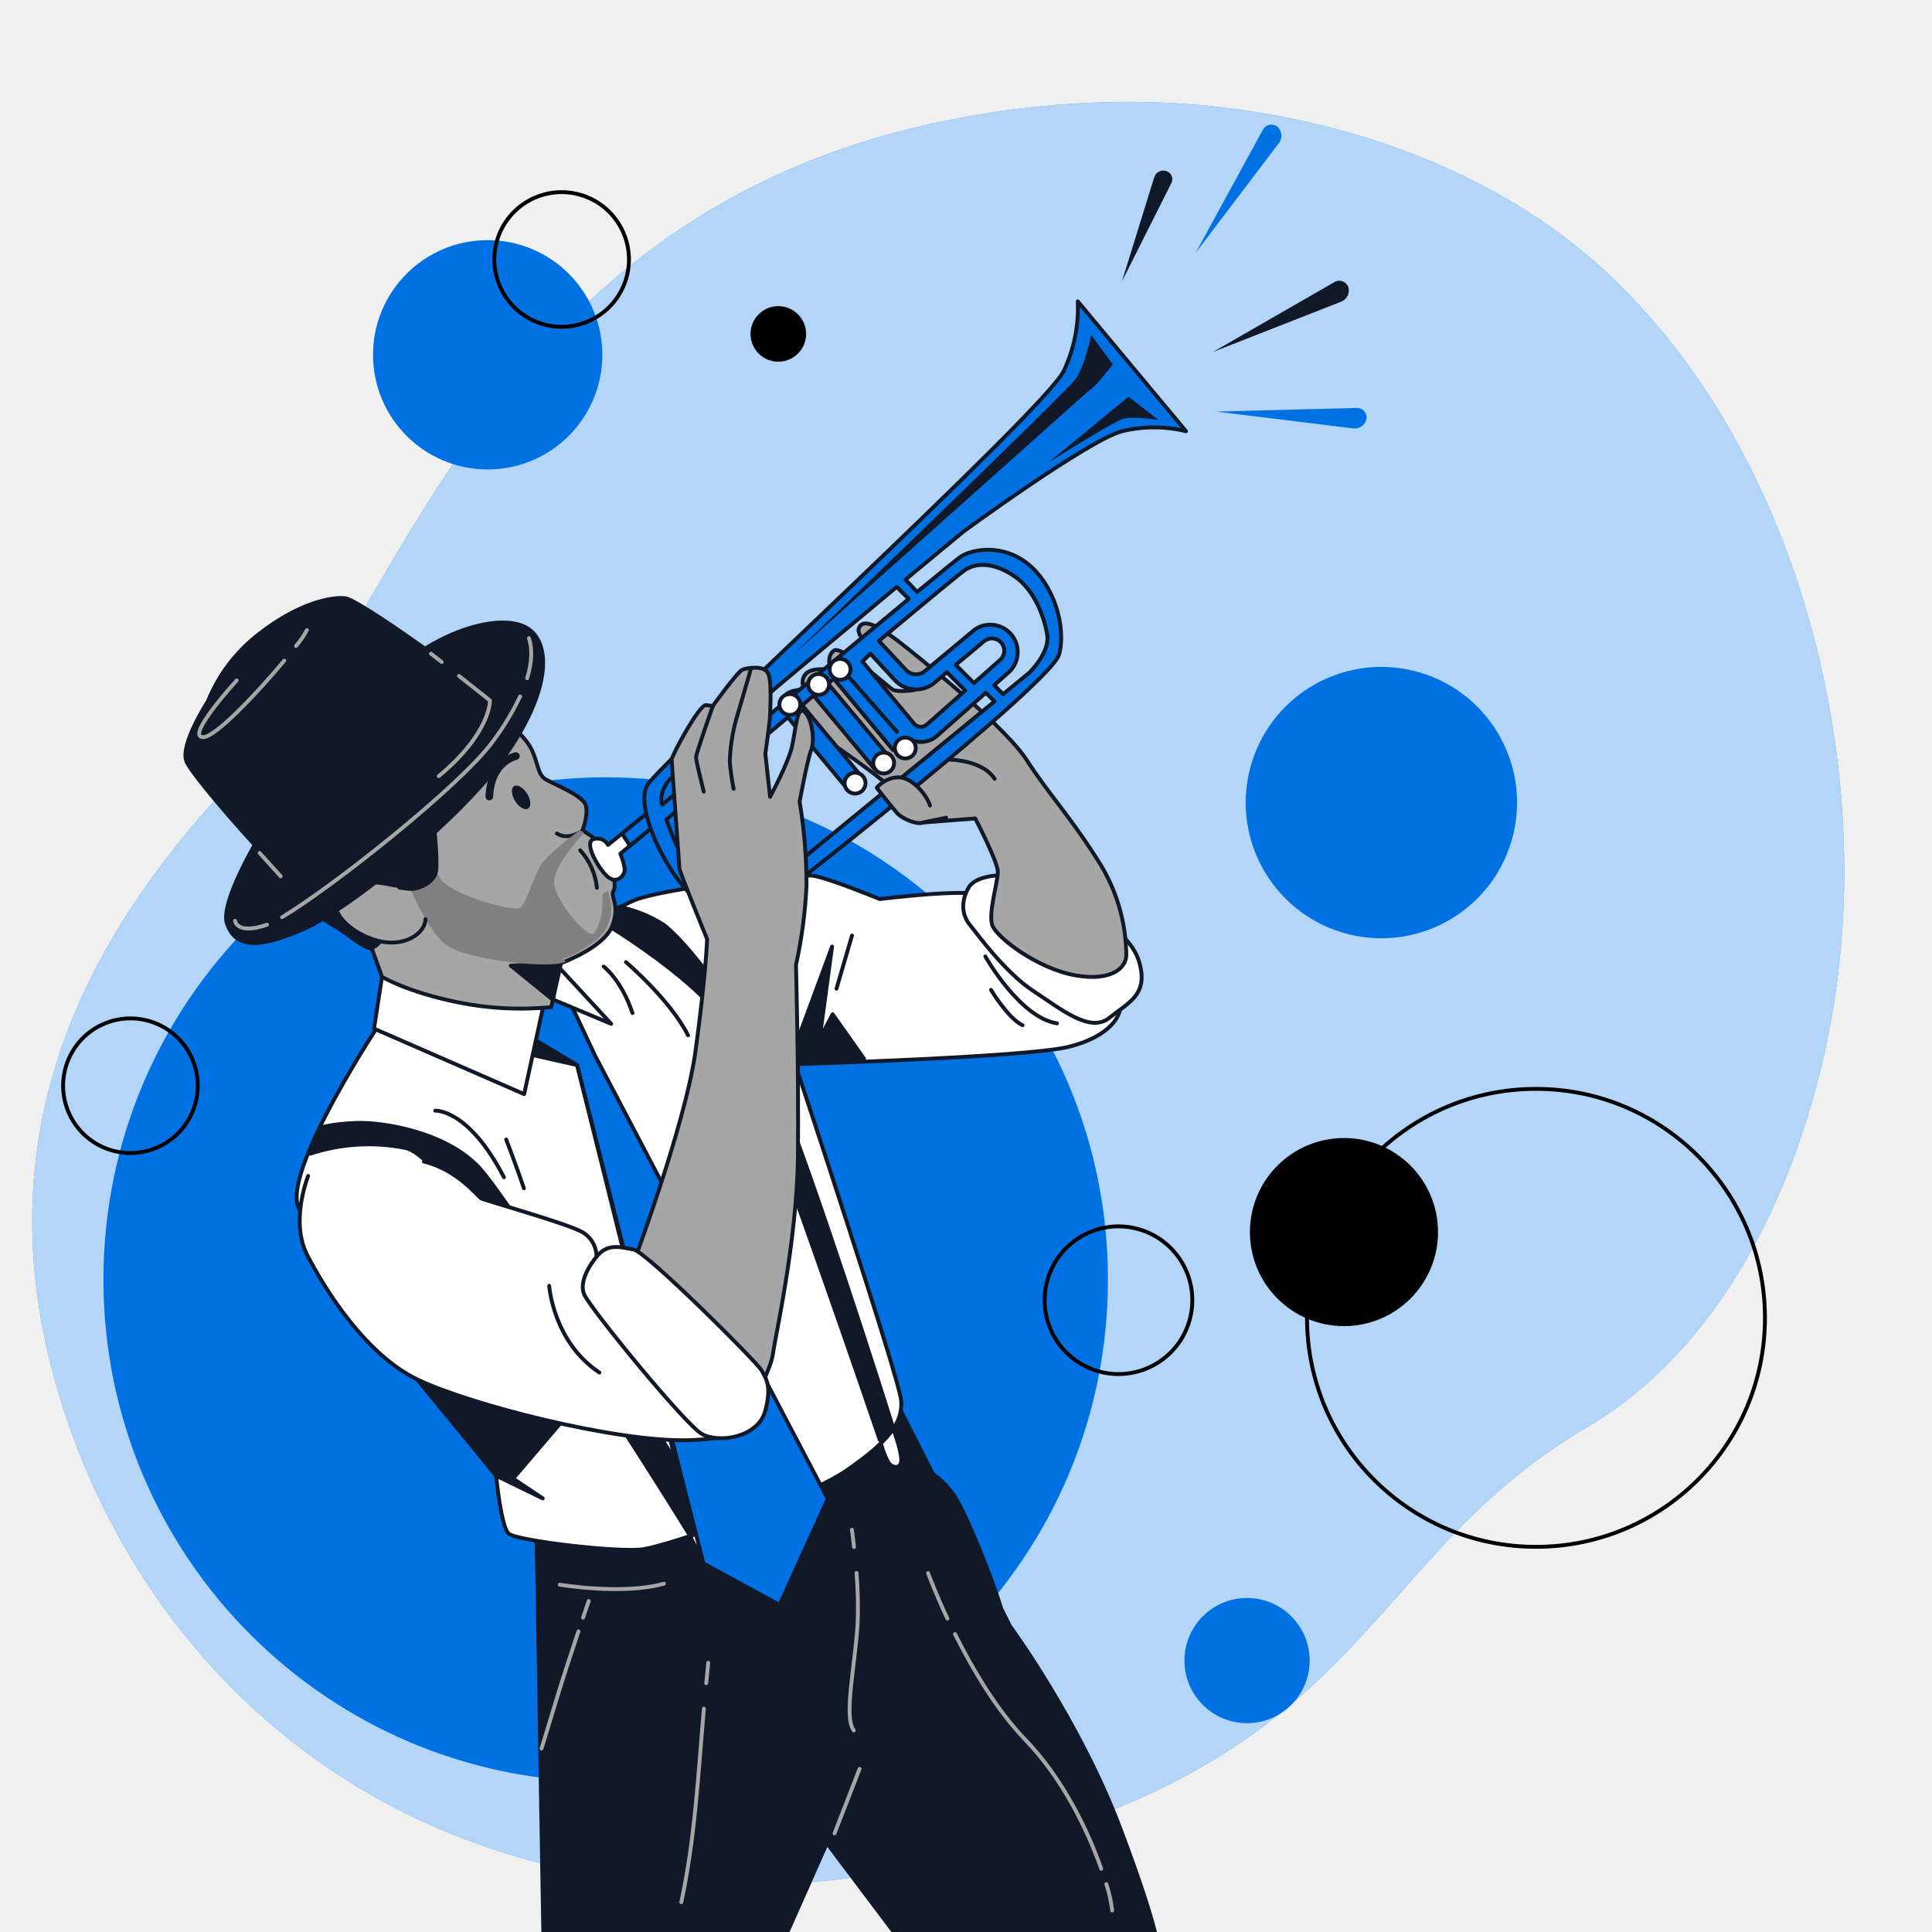
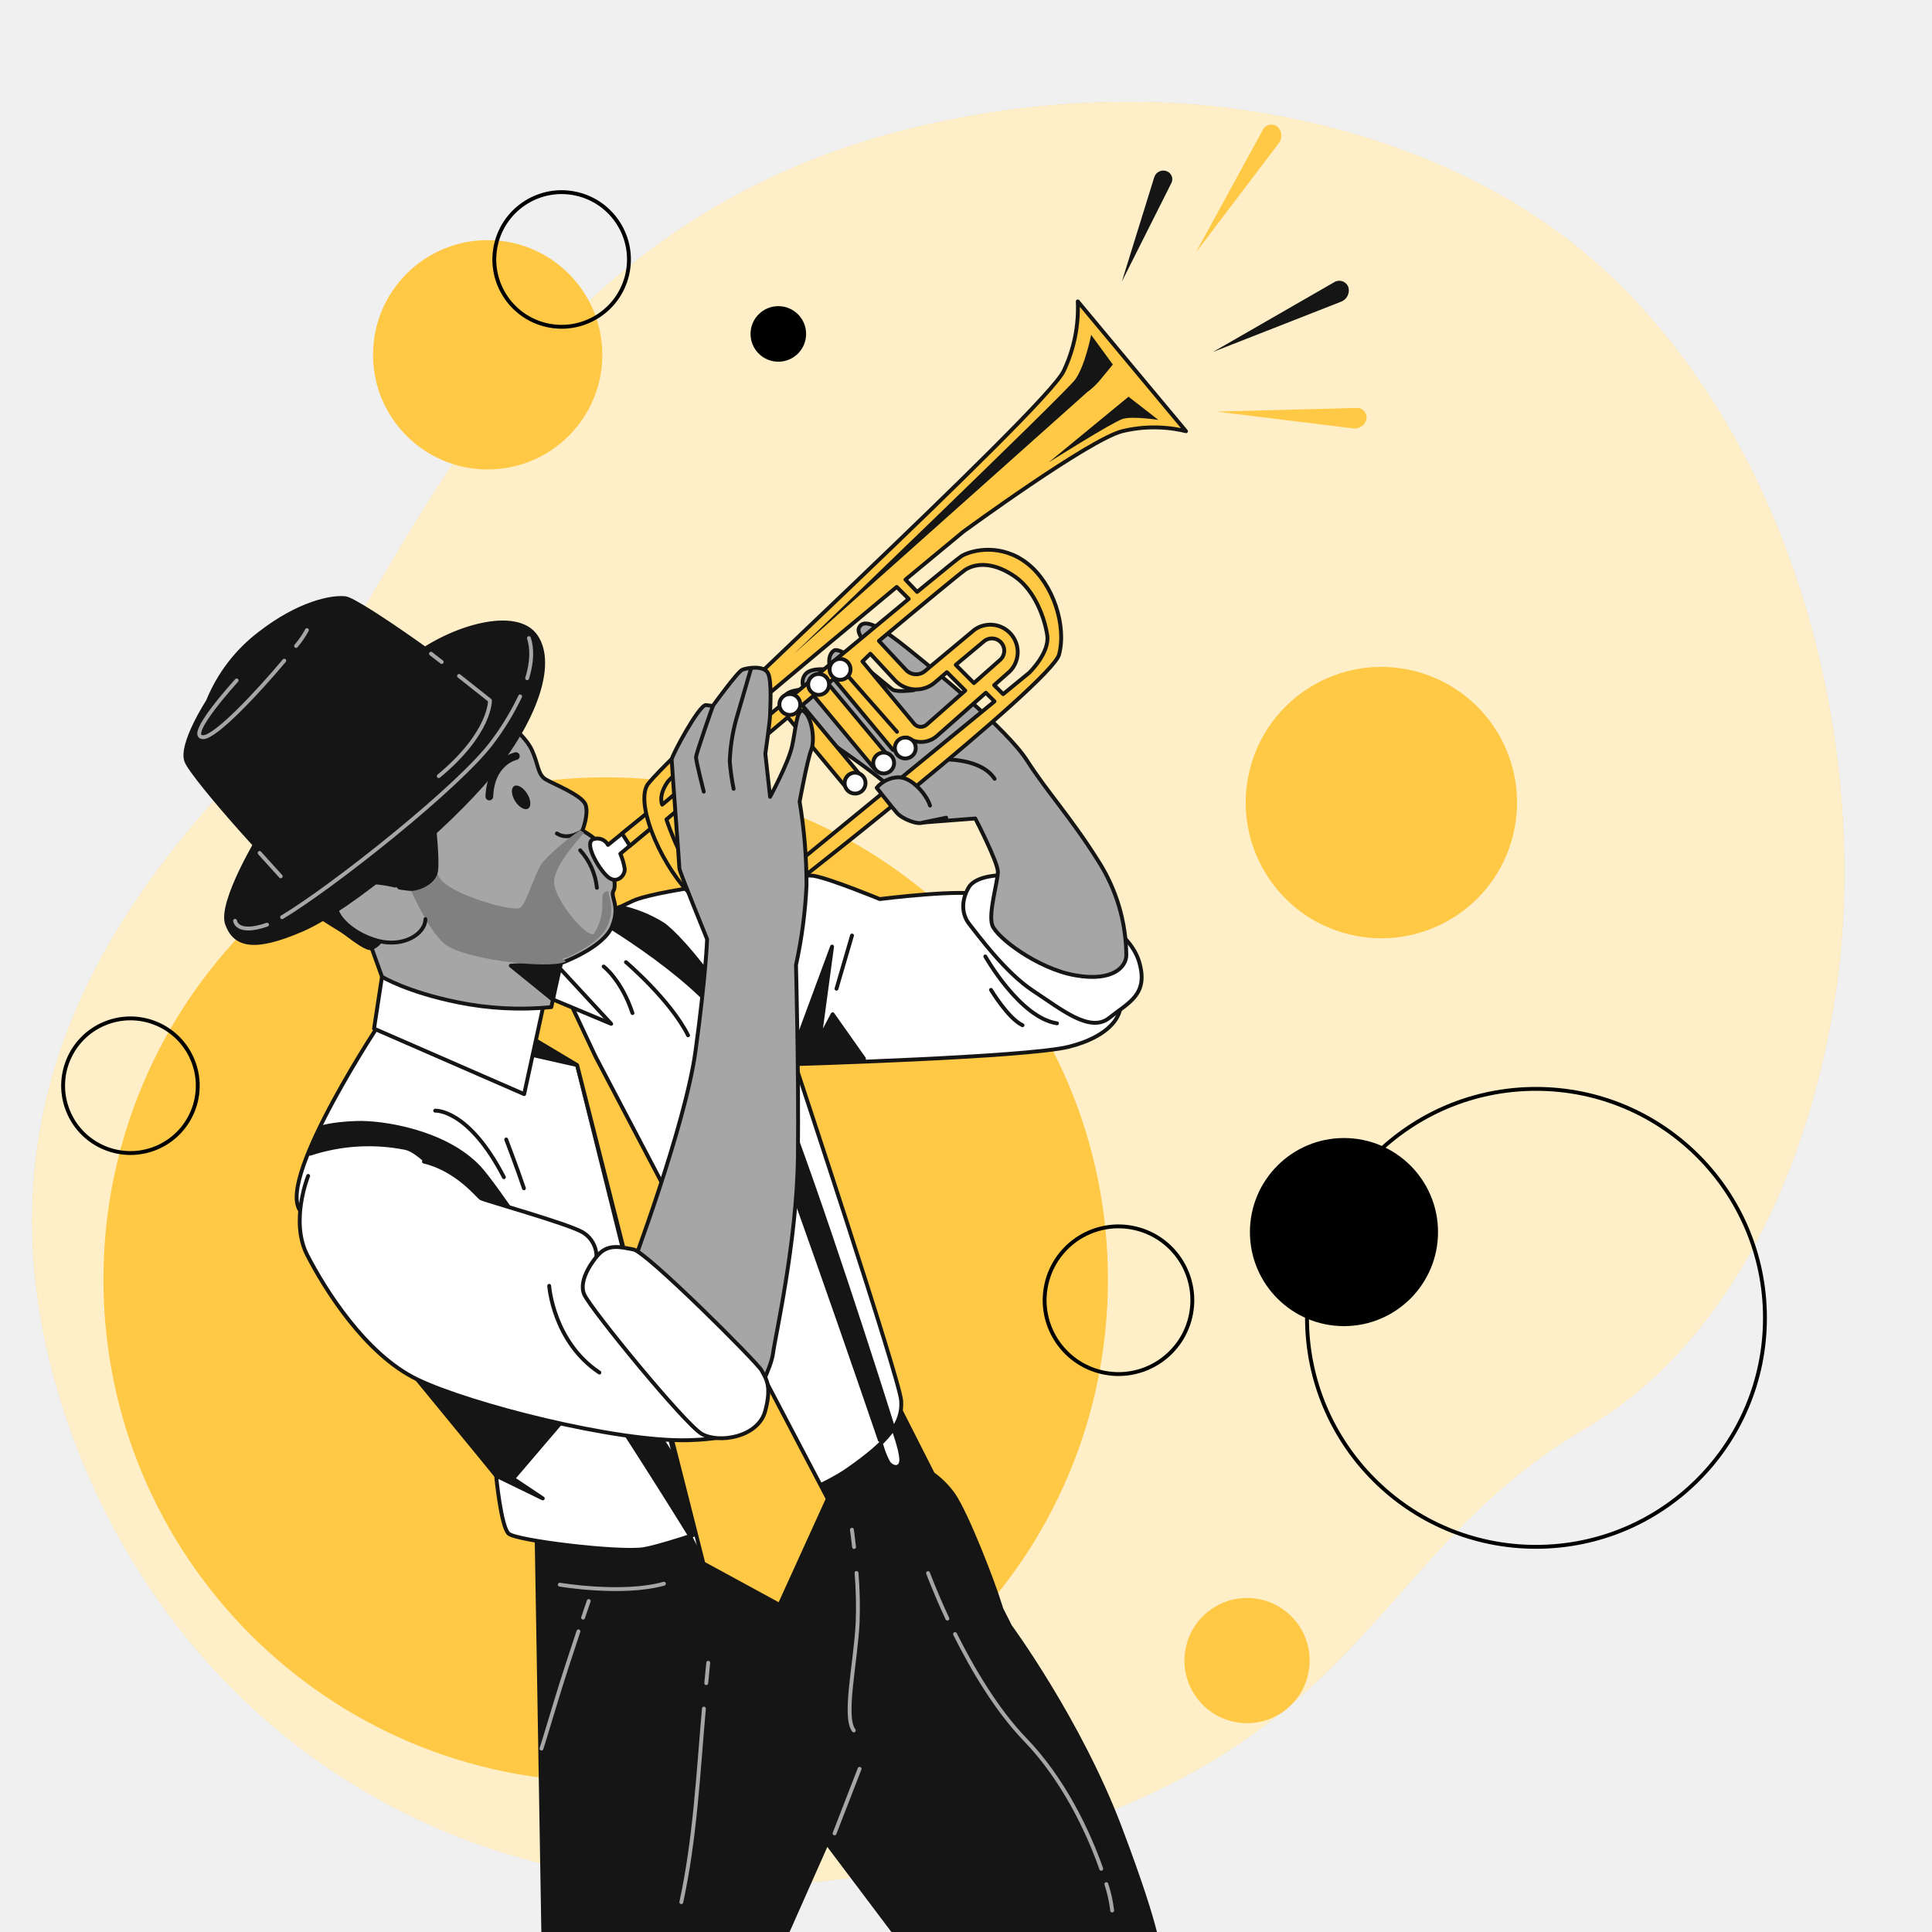
<svg xmlns="http://www.w3.org/2000/svg" viewBox="0 0 500 500">
  <g id="freepik--background-simple--inject-337">
-     <path d="M475.82,251.07C470.63,295,450.59,346,410.55,369.47c-60.49,35.44-55.43,89.95-173.5,113.64a243,243,0,0,1-52.35,4.95A202.65,202.65,0,0,1,159,486C84,475,33.46,422.84,14.94,359.87c-24.39-82.81,24.3-137,56.57-169.68S127.41,55.74,243.3,31.54a235.45,235.45,0,0,1,53.8-5.11c41.24,1,86.21,14.55,117.33,42.81q3.51,3.18,6.82,6.59C464.51,120.23,482.89,191.22,475.82,251.07Z" style="fill:#0071e3" />
+     <path d="M475.82,251.07C470.63,295,450.59,346,410.55,369.47c-60.49,35.44-55.43,89.95-173.5,113.64a243,243,0,0,1-52.35,4.95A202.65,202.65,0,0,1,159,486C84,475,33.46,422.84,14.94,359.87c-24.39-82.81,24.3-137,56.57-169.68S127.41,55.74,243.3,31.54a235.45,235.45,0,0,1,53.8-5.11c41.24,1,86.21,14.55,117.33,42.81q3.51,3.18,6.82,6.59C464.51,120.23,482.89,191.22,475.82,251.07Z" style="fill:#ffc845" />
    <path d="M475.82,251.07C470.63,295,450.59,346,410.55,369.47c-60.49,35.44-55.43,89.95-173.5,113.64a243,243,0,0,1-52.35,4.95A202.65,202.65,0,0,1,159,486C84,475,33.46,422.84,14.94,359.87c-24.39-82.81,24.3-137,56.57-169.68S127.41,55.74,243.3,31.54a235.45,235.45,0,0,1,53.8-5.11c41.24,1,86.21,14.55,117.33,42.81q3.51,3.18,6.82,6.59C464.51,120.23,482.89,191.22,475.82,251.07Z" style="fill:#fff;opacity:0.7" />
  </g>
  <g id="freepik--Circles--inject-337">
-     <circle cx="156.75" cy="331.15" r="129.98" style="fill:#0071e3" />
-     <circle cx="357.48" cy="207.69" r="35.11" transform="translate(71.26 506.03) rotate(-76.34)" style="fill:#0071e3" />
+     <circle cx="156.75" cy="331.15" r="129.98" style="fill:#ffc845" />
+     <circle cx="357.48" cy="207.69" r="35.11" transform="translate(71.26 506.03) rotate(-76.34)" style="fill:#ffc845" />
    <circle cx="289.47" cy="336.52" r="19.11" transform="translate(-104.16 541.68) rotate(-76.83)" style="fill:none;stroke:#000;stroke-linecap:round;stroke-linejoin:round" />
-     <circle cx="126.21" cy="91.82" r="29.67" style="fill:#0071e3" />
-     <circle cx="322.73" cy="429.75" r="16.2" transform="translate(-209.35 354.08) rotate(-45)" style="fill:#0071e3" />
+     <circle cx="126.21" cy="91.82" r="29.67" style="fill:#ffc845" />
+     <circle cx="322.73" cy="429.75" r="16.2" transform="translate(-209.35 354.08) rotate(-45)" style="fill:#ffc845" />
    <circle cx="397.51" cy="341.06" r="59.26" style="fill:none;stroke:#000;stroke-linecap:round;stroke-linejoin:round" />
    <circle cx="145.36" cy="67.15" r="17.42" transform="translate(47.29 193.73) rotate(-77.03)" style="fill:none;stroke:#000;stroke-linecap:round;stroke-linejoin:round" />
    <circle cx="33.76" cy="280.98" r="17.42" transform="translate(-104.96 34.31) rotate(-22.5)" style="fill:none;stroke:#000;stroke-linecap:round;stroke-linejoin:round" />
    <circle cx="201.43" cy="86.42" r="6.69" style="stroke:#000;stroke-linecap:round;stroke-linejoin:round" />
    <circle cx="347.82" cy="318.86" r="23.84" style="stroke:#000;stroke-linecap:round;stroke-linejoin:round" />
  </g>
  <g id="freepik--Lines--inject-337">
-     <path d="M290.35,72.84l8.39-27.05A2.45,2.45,0,0,1,302,44.33h0a2.2,2.2,0,0,1,1.17,3Z" style="fill:#111827" />
-     <path d="M313.93,91.08l31.28-18a2.51,2.51,0,0,1,3.77,1.3h0a3.13,3.13,0,0,1-1.91,3.7Z" style="fill:#111827" />
-     <path d="M314.86,106.52l36.09-.94a2.51,2.51,0,0,1,2.69,2.94h0a3.14,3.14,0,0,1-3.44,2.35Z" style="fill:#0071e3" />
-     <path d="M309.46,65.39l17.3-31.68a2.5,2.5,0,0,1,3.89-.86h0A3.14,3.14,0,0,1,331,37Z" style="fill:#0071e3" />
+     <path d="M290.35,72.84l8.39-27.05A2.45,2.45,0,0,1,302,44.33h0a2.2,2.2,0,0,1,1.17,3Z" style="fill:#151515" />
+     <path d="M313.93,91.08l31.28-18a2.51,2.51,0,0,1,3.77,1.3h0a3.13,3.13,0,0,1-1.91,3.7Z" style="fill:#151515" />
+     <path d="M314.86,106.52l36.09-.94a2.51,2.51,0,0,1,2.69,2.94h0a3.14,3.14,0,0,1-3.44,2.35Z" style="fill:#ffc845" />
+     <path d="M309.46,65.39l17.3-31.68a2.5,2.5,0,0,1,3.89-.86h0A3.14,3.14,0,0,1,331,37Z" style="fill:#ffc845" />
  </g>
  <g id="freepik--Character--inject-337">
-     <path d="M203.79,500,214,477l17.32,23h67.58c-1.12-4.48-3.6-12.59-9.05-27-10.48-27.69-28.45-52.14-28.45-52.14l-2.23-4.42c-.17-.47-.34-1-.51-1.57-1.5-5-8.48-23.2-12-28.19a23.41,23.41,0,0,0-5.24-5.24l-10-19.71-92.56,34.93L140.6,500Z" style="fill:#111827;stroke:#111827;stroke-linecap:round;stroke-linejoin:round" />
+     <path d="M203.79,500,214,477l17.32,23h67.58c-1.12-4.48-3.6-12.59-9.05-27-10.48-27.69-28.45-52.14-28.45-52.14l-2.23-4.42c-.17-.47-.34-1-.51-1.57-1.5-5-8.48-23.2-12-28.19a23.41,23.41,0,0,0-5.24-5.24l-10-19.71-92.56,34.93L140.6,500Z" style="fill:#151515;stroke:#151515;stroke-linecap:round;stroke-linejoin:round" />
    <line x1="215.98" y1="474.48" x2="222.46" y2="457.77" style="fill:none;stroke:#a6a6a6;stroke-linecap:round;stroke-linejoin:round" />
    <path d="M221.67,407.08a108.38,108.38,0,0,1,.29,12.76c-.5,10.48-3.74,24.45-1,28" style="fill:none;stroke:#a6a6a6;stroke-linecap:round;stroke-linejoin:round" />
    <path d="M220.47,395.89s.26,1.75.56,4.47" style="fill:none;stroke:#a6a6a6;stroke-linecap:round;stroke-linejoin:round" />
    <path d="M286.32,487.61a34.21,34.21,0,0,1,1.51,6.83" style="fill:none;stroke:#a6a6a6;stroke-linecap:round;stroke-linejoin:round" />
    <path d="M247.16,422.9c4.43,8.86,10.73,19.65,18.22,27.38C275.16,460.4,281.64,474,285,483.65" style="fill:none;stroke:#a6a6a6;stroke-linecap:round;stroke-linejoin:round" />
    <path d="M240.18,407.12s1.81,4.92,5,11.77" style="fill:none;stroke:#a6a6a6;stroke-linecap:round;stroke-linejoin:round" />
    <path d="M182.17,442.19c-1.48,16.83-2.27,33.53-5.85,50.09" style="fill:none;stroke:#a6a6a6;stroke-linecap:round;stroke-linejoin:round" />
    <path d="M183.29,430.32s-.2,2-.51,5.28" style="fill:none;stroke:#a6a6a6;stroke-linecap:round;stroke-linejoin:round" />
    <path d="M144.87,410.11s16.22,2.75,26.95-.25" style="fill:none;stroke:#a6a6a6;stroke-linecap:round;stroke-linejoin:round" />
    <path d="M149.7,422.19c-1.82,5.44-4.19,12.67-5.83,18.11-3,10-3.74,12.23-3.74,12.23" style="fill:none;stroke:#a6a6a6;stroke-linecap:round;stroke-linejoin:round" />
    <path d="M152.36,414.35s-.58,1.68-1.46,4.3" style="fill:none;stroke:#a6a6a6;stroke-linecap:round;stroke-linejoin:round" />
-     <path d="M227.7,372.69s1.38,5,2.54,6.2,3.18,1.15,3-1.45-2.07-7.74-2.07-7.74Z" style="fill:#fff;stroke:#111827;stroke-linecap:round;stroke-linejoin:round" />
-     <path d="M185.79,395.14l-7.24,2.25s2.73,6.48,5.47,7.06S188.28,400.14,185.79,395.14Z" style="fill:#fff;stroke:#111827;stroke-linecap:round;stroke-linejoin:round" />
-     <path d="M99.21,263.41S72,304.08,77.51,313.06s50.89,68.86,50.89,68.86,1.25,13.22,3.25,15,28.44,5,34.93,4,41.91-13,52.64-20.46,14.47-12.22,14-18-27.44-87.07-27.44-87.07,59.87-1.75,70.85-4.49,15.47-9,12.48-14.22-29.44-23.21-34.43-25-27,1-27,1-12.72-5.24-17-6-39.92,3.24-46.91,6.48-22.45,11-22.45,11Z" style="fill:#fff;stroke:#111827;stroke-linecap:round;stroke-linejoin:round" />
-     <polygon points="147.79 365.09 132.79 382.66 140.47 387.79 128.41 381.92 107.95 356.97 147.79 365.09" style="fill:#111827;stroke:#111827;stroke-linecap:round;stroke-linejoin:round" />
-     <polyline points="205.58 271.37 215.34 244.98 212.11 268.91 215.49 262.49 223.6 273.98 205.75 275.39 205.58 271.37" style="fill:#111827;stroke:#111827;stroke-linecap:round;stroke-linejoin:round" />
-     <line x1="220.5" y1="242.11" x2="216.48" y2="255.88" style="fill:none;stroke:#111827;stroke-linecap:round;stroke-linejoin:round" />
-     <path d="M112.62,287.44s8.61-.57,17.79,17.22" style="fill:none;stroke:#111827;stroke-linecap:round;stroke-linejoin:round" />
-     <path d="M131,294.9s2.87,7.46,4.59,12.63" style="fill:none;stroke:#111827;stroke-linecap:round;stroke-linejoin:round" />
-     <path d="M162,249s11.48,9.76,16.07,18.94" style="fill:none;stroke:#111827;stroke-linecap:round;stroke-linejoin:round" />
-     <path d="M156.23,250.14s4.59,3.44,7.46,12.05" style="fill:none;stroke:#111827;stroke-linecap:round;stroke-linejoin:round" />
-     <path d="M80.25,298.59a48.54,48.54,0,0,1,24.7-1.5c13.72,2.75,73.6,100.3,73.6,100.3l7.24-2.25s-53.14-83.83-61.88-93.06-25-11.72-31.68-11.47S83,291.85,83,291.85Z" style="fill:#111827;stroke:#111827;stroke-linecap:round;stroke-linejoin:round" />
-     <path d="M154.85,238s27.69,16.22,34.68,29.69,38.17,105,38.17,105l3.5-3s-13.73-43.92-25.2-75.35-29.69-51.9-34.43-55.14a34.63,34.63,0,0,0-11.23-4.49Z" style="fill:#111827;stroke:#111827;stroke-linecap:round;stroke-linejoin:round" />
-     <polygon points="135.35 272.49 149.36 275.64 175.61 381.2 154.38 284.57 147.43 268.46 134.62 264.81 135.35 272.49" style="fill:#111827;stroke:#111827;stroke-linecap:round;stroke-linejoin:round" />
-     <polygon points="136.39 267.9 149.36 275.64 182.04 404.62 201.75 415.35 214.23 387.91 154.1 273.39 146.12 256.43 137.64 255.43 136.39 267.9" style="fill:#0071e3;stroke:#111827;stroke-linecap:round;stroke-linejoin:round" />
-     <polygon points="140.82 259.39 135.65 283.16 96.8 266.21 98.86 252.78 140.82 259.39" style="fill:#fff;stroke:#111827;stroke-linecap:round;stroke-linejoin:round" />
-     <polygon points="142.88 258.57 158.18 264.97 143.09 248.65 142.88 258.57" style="fill:#fff;stroke:#111827;stroke-linecap:round;stroke-linejoin:round" />
-     <path d="M131.52,187.26s4.54,3.31,6.2,7,1.44,6.2,3.51,7.44,9.51,4.13,10.33,6.61-.82,6.62-.82,6.62,4.54,2.48,5.79,5,3.3,8.89,2.27,10.54,1.86,3.72-.41,9.3-13.23,9.51-13.23,9.51l-2.48,11.36a81.17,81.17,0,0,1-24.18-1.24c-13.23-2.68-19.64-6.61-19.64-6.61l-2.68-7.44S86.67,240,80.88,236,131.52,187.26,131.52,187.26Z" style="fill:#a6a6a6;stroke:#111827;stroke-linecap:round;stroke-linejoin:round" />
-     <polygon points="145.16 249.27 132.19 249.91 142.88 258.57 145.16 249.27" style="fill:#111827;stroke:#111827;stroke-linecap:round;stroke-linejoin:round" />
-     <path d="M136.42,205.39c1,1.61,1.11,3.34.26,3.87s-2.37-.33-3.37-1.94-1.11-3.34-.26-3.87S135.41,203.79,136.42,205.39Z" style="fill:#111827" />
-     <path d="M150.74,215s-3.66,2.67-6.61.7" style="fill:none;stroke:#111827;stroke-linecap:round;stroke-linejoin:round" />
-     <path d="M150.16,220.06a17,17,0,0,1,4.32,9.7" style="fill:none;stroke:#111827;stroke-linecap:round;stroke-linejoin:round" />
-     <path d="M133.5,195.68S127,197,126.64,206.13" style="fill:none;stroke:#111827;stroke-linecap:round;stroke-linejoin:round;stroke-width:2px" />
+     <path d="M227.7,372.69s1.38,5,2.54,6.2,3.18,1.15,3-1.45-2.07-7.74-2.07-7.74Z" style="fill:#fff;stroke:#151515;stroke-linecap:round;stroke-linejoin:round" />
+     <path d="M185.79,395.14l-7.24,2.25s2.73,6.48,5.47,7.06S188.28,400.14,185.79,395.14Z" style="fill:#fff;stroke:#151515;stroke-linecap:round;stroke-linejoin:round" />
+     <path d="M99.21,263.41S72,304.08,77.51,313.06s50.89,68.86,50.89,68.86,1.25,13.22,3.25,15,28.44,5,34.93,4,41.91-13,52.64-20.46,14.47-12.22,14-18-27.44-87.07-27.44-87.07,59.87-1.75,70.85-4.49,15.47-9,12.48-14.22-29.44-23.21-34.43-25-27,1-27,1-12.72-5.24-17-6-39.92,3.24-46.91,6.48-22.45,11-22.45,11Z" style="fill:#fff;stroke:#151515;stroke-linecap:round;stroke-linejoin:round" />
+     <polygon points="147.79 365.09 132.79 382.66 140.47 387.79 128.41 381.92 107.95 356.97 147.79 365.09" style="fill:#151515;stroke:#151515;stroke-linecap:round;stroke-linejoin:round" />
+     <polyline points="205.58 271.37 215.34 244.98 212.11 268.91 215.49 262.49 223.6 273.98 205.75 275.39 205.58 271.37" style="fill:#151515;stroke:#151515;stroke-linecap:round;stroke-linejoin:round" />
+     <line x1="220.5" y1="242.11" x2="216.48" y2="255.88" style="fill:none;stroke:#151515;stroke-linecap:round;stroke-linejoin:round" />
+     <path d="M112.62,287.44s8.61-.57,17.79,17.22" style="fill:none;stroke:#151515;stroke-linecap:round;stroke-linejoin:round" />
+     <path d="M131,294.9s2.87,7.46,4.59,12.63" style="fill:none;stroke:#151515;stroke-linecap:round;stroke-linejoin:round" />
+     <path d="M162,249s11.48,9.76,16.07,18.94" style="fill:none;stroke:#151515;stroke-linecap:round;stroke-linejoin:round" />
+     <path d="M156.23,250.14s4.59,3.44,7.46,12.05" style="fill:none;stroke:#151515;stroke-linecap:round;stroke-linejoin:round" />
+     <path d="M80.25,298.59a48.54,48.54,0,0,1,24.7-1.5c13.72,2.75,73.6,100.3,73.6,100.3l7.24-2.25s-53.14-83.83-61.88-93.06-25-11.72-31.68-11.47S83,291.85,83,291.85Z" style="fill:#151515;stroke:#151515;stroke-linecap:round;stroke-linejoin:round" />
+     <path d="M154.85,238s27.69,16.22,34.68,29.69,38.17,105,38.17,105l3.5-3s-13.73-43.92-25.2-75.35-29.69-51.9-34.43-55.14a34.63,34.63,0,0,0-11.23-4.49Z" style="fill:#151515;stroke:#151515;stroke-linecap:round;stroke-linejoin:round" />
+     <polygon points="135.35 272.49 149.36 275.64 175.61 381.2 154.38 284.57 147.43 268.46 134.62 264.81 135.35 272.49" style="fill:#151515;stroke:#151515;stroke-linecap:round;stroke-linejoin:round" />
+     <polygon points="136.39 267.9 149.36 275.64 182.04 404.62 201.75 415.35 214.23 387.91 154.1 273.39 146.12 256.43 137.64 255.43 136.39 267.9" style="fill:#ffc845;stroke:#151515;stroke-linecap:round;stroke-linejoin:round" />
+     <polygon points="140.82 259.39 135.65 283.16 96.8 266.21 98.86 252.78 140.82 259.39" style="fill:#fff;stroke:#151515;stroke-linecap:round;stroke-linejoin:round" />
+     <polygon points="142.88 258.57 158.18 264.97 143.09 248.65 142.88 258.57" style="fill:#fff;stroke:#151515;stroke-linecap:round;stroke-linejoin:round" />
+     <path d="M131.52,187.26s4.54,3.31,6.2,7,1.44,6.2,3.51,7.44,9.51,4.13,10.33,6.61-.82,6.62-.82,6.62,4.54,2.48,5.79,5,3.3,8.89,2.27,10.54,1.86,3.72-.41,9.3-13.23,9.51-13.23,9.51l-2.48,11.36a81.17,81.17,0,0,1-24.18-1.24c-13.23-2.68-19.64-6.61-19.64-6.61l-2.68-7.44S86.67,240,80.88,236,131.52,187.26,131.52,187.26Z" style="fill:#a6a6a6;stroke:#151515;stroke-linecap:round;stroke-linejoin:round" />
+     <polygon points="145.16 249.27 132.19 249.91 142.88 258.57 145.16 249.27" style="fill:#151515;stroke:#151515;stroke-linecap:round;stroke-linejoin:round" />
+     <path d="M136.42,205.39c1,1.61,1.11,3.34.26,3.87s-2.37-.33-3.37-1.94-1.11-3.34-.26-3.87S135.41,203.79,136.42,205.39Z" style="fill:#151515" />
+     <path d="M150.74,215s-3.66,2.67-6.61.7" style="fill:none;stroke:#151515;stroke-linecap:round;stroke-linejoin:round" />
+     <path d="M150.16,220.06a17,17,0,0,1,4.32,9.7" style="fill:none;stroke:#151515;stroke-linecap:round;stroke-linejoin:round" />
+     <path d="M133.5,195.68S127,197,126.64,206.13" style="fill:none;stroke:#151515;stroke-linecap:round;stroke-linejoin:round;stroke-width:2px" />
    <path d="M145.16,249.27c3.49-.72-1.8-.81,1.65-1.5,3.4-1.55,9-4.58,10.5-8.37,2-5,0-7.14.21-8.73a1.51,1.51,0,0,0-1.23.39c-.73.61-.12,3.67-.73,6.24a14.3,14.3,0,0,1-1.88,4.39c-1.7,1-9.19-7.49-10.21-12.6-.8-4,5.06-10.47,7.65-13.6-.41-.27-.76-.49-1-.64-3.12,2.13-8.6,6.64-10,8.8-2,3.06-3.75,9.87-5.45,11.23s-18.81-3.56-21-7.88-4.85-9.7-4.85-9.7L105,227.39s5.44,13.28,10.21,17S139.12,250.5,145.16,249.27Z" style="fill:gray" />
-     <path d="M112.31,213.4s1,9.18.54,12.07-4.4,4.59-6.47,4.59-13.08-2.2-13.08-2.2,0,7.44,3.72,10.74,1.22,5.91-.84,6.74S85,237.19,80.88,236,112.31,213.4,112.31,213.4Z" style="fill:#111827;stroke:#111827;stroke-linecap:round;stroke-linejoin:round" />
-     <path d="M102.24,229.19s-12.19-3.1-14.88,1.86,3.51,10.54,10.33,12.4,12.41-1.86,12.41-5.58" style="fill:#a6a6a6;stroke:#111827;stroke-linecap:round;stroke-linejoin:round" />
-     <path d="M67.45,216s-10.75,17.57-8.68,23.15,7,6.82,19.42,1.45,37.62-26.46,48.78-40.1,16.74-28.31,11.78-35.75-21.91-2.48-32.24,5.58S67.45,216,67.45,216Z" style="fill:#111827;stroke:#111827;stroke-linecap:round;stroke-linejoin:round" />
+     <path d="M112.31,213.4s1,9.18.54,12.07-4.4,4.59-6.47,4.59-13.08-2.2-13.08-2.2,0,7.44,3.72,10.74,1.22,5.91-.84,6.74S85,237.19,80.88,236,112.31,213.4,112.31,213.4Z" style="fill:#151515;stroke:#151515;stroke-linecap:round;stroke-linejoin:round" />
+     <path d="M102.24,229.19s-12.19-3.1-14.88,1.86,3.51,10.54,10.33,12.4,12.41-1.86,12.41-5.58" style="fill:#a6a6a6;stroke:#151515;stroke-linecap:round;stroke-linejoin:round" />
+     <path d="M67.45,216s-10.75,17.57-8.68,23.15,7,6.82,19.42,1.45,37.62-26.46,48.78-40.1,16.74-28.31,11.78-35.75-21.91-2.48-32.24,5.58S67.45,216,67.45,216Z" style="fill:#151515;stroke:#151515;stroke-linecap:round;stroke-linejoin:round" />
    <path d="M136.43,175.53c1.34-4.39,1.29-7.8.46-10.38" style="fill:none;stroke:#a6a6a6;stroke-linecap:round;stroke-linejoin:round" />
    <path d="M73,237.37c12.93-7.72,46.19-34,54.61-45.56a68.84,68.84,0,0,0,7-11.58" style="fill:none;stroke:#a6a6a6;stroke-linecap:round;stroke-linejoin:round" />
    <path d="M60.83,238.31s.42,3.72,8.27,1" style="fill:none;stroke:#a6a6a6;stroke-linecap:round;stroke-linejoin:round" />
-     <path d="M53.81,181.48s-7.24,11.16-5.58,15.5,26,31.62,28.52,32.24S108.58,210,117.26,200.9s7.85-20.25,6-22.73-30.38-22.94-33.9-23.35-12,1.24-22.11,9.09A41.79,41.79,0,0,0,53.81,181.48Z" style="fill:#111827;stroke:#111827;stroke-linecap:round;stroke-linejoin:round" />
+     <path d="M53.81,181.48s-7.24,11.16-5.58,15.5,26,31.62,28.52,32.24S108.58,210,117.26,200.9s7.85-20.25,6-22.73-30.38-22.94-33.9-23.35-12,1.24-22.11,9.09A41.79,41.79,0,0,0,53.81,181.48Z" style="fill:#151515;stroke:#151515;stroke-linecap:round;stroke-linejoin:round" />
    <line x1="67.18" y1="220.74" x2="72.65" y2="226.79" style="fill:none;stroke:#a6a6a6;stroke-linecap:round;stroke-linejoin:round" />
    <path d="M118.8,174.94l8,6.34s.28,8.35-13.25,19.58" style="fill:none;stroke:#a6a6a6;stroke-linecap:round;stroke-linejoin:round" />
    <line x1="111.54" y1="169.18" x2="114.31" y2="171.32" style="fill:none;stroke:#a6a6a6;stroke-linecap:round;stroke-linejoin:round" />
    <path d="M76.62,167.18a24.31,24.31,0,0,0,2.81-4.1" style="fill:none;stroke:#a6a6a6;stroke-linecap:round;stroke-linejoin:round" />
    <path d="M61.25,176.1s-13.44,14.68-8.68,14.68c3.24,0,14.08-11.55,21-19.8" style="fill:none;stroke:#a6a6a6;stroke-linecap:round;stroke-linejoin:round" />
-     <path d="M260.14,226.49s-7.49-.25-9.48,3.24-1.75,7,.24,9.48,9.24,12.48,16.47,17.22,14.72,11,19.71,7,10.23-6,7.74-14.47-14.59-14.54-24.95-19C262.05,226.65,261.15,227.38,260.14,226.49Z" style="fill:#fff;stroke:#111827;stroke-linecap:round;stroke-linejoin:round" />
-     <path d="M238.81,212.87l13.59-1.05s5.85,11.29,5.85,13.8-2.51,10.67-1.46,13.8,11.7,11.29,21.53,13,13.17-2.3,13.17-5.23a45.91,45.91,0,0,0-7.32-24.46c-7.1-11.29-13.17-17.77-18.39-25.93s-24-23.42-30.74-28.85-11.5-8.36-12.75-5.44,9.06,10.56,11.64,13.33l2.58,2.77s-4.2.6-5.45-.12-13.16-11.59-15.25-10.12-.84,5-.84,5-4.81-.83-6.48,1.05a3.28,3.28,0,0,0-.21,4s-5.85,0-5.44,2.93,7.95,7.94,10.88,10,15.68,10.66,18,13.79S237.34,212.45,238.81,212.87Z" style="fill:#a6a6a6;stroke:#111827;stroke-linecap:round;stroke-linejoin:round" />
-     <path d="M244.24,196.56s9.62-.42,13.17,5" style="fill:none;stroke:#111827;stroke-linecap:round;stroke-linejoin:round" />
-     <path d="M255,247.53s8.91,15.83,18.55,17.31" style="fill:none;stroke:#111827;stroke-linecap:round;stroke-linejoin:round" />
-     <path d="M256.47,256.18s4.45,7.42,8.16,9.15" style="fill:none;stroke:#111827;stroke-linecap:round;stroke-linejoin:round" />
-     <path d="M168.45,209.66l-11.1,9a3.12,3.12,0,0,0-3.86-1.45c-2.58,1,1.93,8.52,4.18,10s4.18-.8,4-2.41a16.53,16.53,0,0,0-1.13-3.86l8.53-7.08Z" style="fill:#fff;stroke:#111827;stroke-linecap:round;stroke-linejoin:round" />
-     <polygon points="168.44 209.66 160.99 215.71 163.02 218.88 169.09 213.84 168.44 209.66" style="fill:#0071e3;stroke:#111827;stroke-linecap:round;stroke-linejoin:round" />
-     <path d="M278.93,78A37.93,37.93,0,0,1,275.29,96c-4.48,9.8-104.75,101.66-107.83,107.26s4.48,22.13,12,28.85a16,16,0,0,0,19,2c3.36-2,73.66-57.41,75.62-64.7s-1.4-18.2-8.12-23.52-14.29-3.64-17.09-2c-.64.38-5.07,4-11.52,9.3L234.33,150c8.78-7.29,14.91-12.35,14.91-12.35s32.49-23.81,41.17-26.05a34.93,34.93,0,0,1,16.53,0ZM184.05,230.89c-6.6-3.38-11.58-18.82-11.58-18.82s14.77-12.46,31.41-26.43L219.14,204l3.75-3.12-15.28-18.37,2.95-2.48,15.8,19,3.75-3.12-15.81-19,1.49-1.24,15.31,18.42,3.75-3.12-.07-.1a6.08,6.08,0,0,0,3.58,1.15,6.25,6.25,0,0,0,4.08-1.52l12.69-11.22,2.25,2.24-54.19,44.4S190.64,234.27,184.05,230.89Zm68-54.11-4.7-4.71,7.31-6.11a3.19,3.19,0,0,1,4.37.27,3.17,3.17,0,0,1-.27,4.61Zm-7-2.82,4.76,4.76-10,8.82a2.28,2.28,0,0,1-3.13-.12L223.2,171.18l2.05-2,6.34,6.85a7.48,7.48,0,0,0,10.28.66Zm-26.82-.39,13.91,15.82m17.49-41.82c3.38-2.25,8.21-1.77,13.19,1.77s7.56,10.62,8.21,15.12-4.67,9.65-4.67,9.65l-6.75,5.53-2.32-2.32,4-3.53A7.09,7.09,0,0,0,252.16,163l-12.79,10.68a3.58,3.58,0,0,1-4.91-.31l-7-7.51C239.25,156,248.53,148.34,249.67,147.57ZM235.18,155c-22.34,18.46-63.8,53.24-63.8,53.24s-1.12-2.24,1.4-5.88c1.74-2.5,37.28-32.19,59.29-50.46Z" style="fill:#0071e3;stroke:#111827;stroke-linecap:round;stroke-linejoin:round" />
-     <path d="M205.39,169.29s70.35-67.53,72.9-71.11,4.1-11.51,4.1-11.51L288,94.34s-2.3,2.81-3.58,4.35a19.13,19.13,0,0,1-3.07,2.81Z" style="fill:#111827" />
-     <path d="M271.39,119.67s16.62-10.49,19.18-11.26,9.21.26,9.21.26l-7.72-6Z" style="fill:#111827" />
-     <path d="M237,193.57a2.71,2.71,0,1,1-2.7-2.7A2.7,2.7,0,0,1,237,193.57Z" style="fill:#fff;stroke:#111827;stroke-linecap:round;stroke-linejoin:round" />
-     <path d="M231.4,197.47a2.71,2.71,0,1,1-2.71-2.71A2.71,2.71,0,0,1,231.4,197.47Z" style="fill:#fff;stroke:#111827;stroke-linecap:round;stroke-linejoin:round" />
-     <path d="M224,202.67a2.71,2.71,0,1,1-2.71-2.71A2.7,2.7,0,0,1,224,202.67Z" style="fill:#fff;stroke:#111827;stroke-linecap:round;stroke-linejoin:round" />
-     <path d="M220.12,173.23a2.71,2.71,0,1,1-2.7-2.71A2.7,2.7,0,0,1,220.12,173.23Z" style="fill:#fff;stroke:#111827;stroke-linecap:round;stroke-linejoin:round" />
-     <path d="M214.57,177.13a2.71,2.71,0,1,1-2.71-2.71A2.71,2.71,0,0,1,214.57,177.13Z" style="fill:#fff;stroke:#111827;stroke-linecap:round;stroke-linejoin:round" />
-     <path d="M207.12,182.32a2.71,2.71,0,1,1-2.71-2.71A2.71,2.71,0,0,1,207.12,182.32Z" style="fill:#fff;stroke:#111827;stroke-linecap:round;stroke-linejoin:round" />
-     <path d="M240.69,208.48c-.84-2.72-4.6-7.32-8.16-7.32a7.62,7.62,0,0,0-5.64,2.72s3.76,4.81,5.22,6.48,5.44,3.14,6.7,2.51l6.06-1.25" style="fill:#a6a6a6;stroke:#111827;stroke-linecap:round;stroke-linejoin:round" />
-     <path d="M163,329.39S177.32,291.55,180,272s3-28.94,3-28.94-7.17-17.56-7.17-18.3-2-27.21-2-28.19,7.17-14.35,8.9-14.1l1.73.24h0s6.43-8.9,7.67-9.39,5.69-1.24,6.68,1,.49,9.15.49,10.63-1.23,10.14-1.23,10.14l1.23,11.13s4.7-8.66,5.69-13.11,1.24-10.63,3.22-8.9,2.72,7.42,1.73,9.89-3,13.36-3,13.36A131.84,131.84,0,0,1,208.73,229,122.71,122.71,0,0,1,206,249.75s.74,27.46.5,49.47-5.94,47-6.43,50.95-4.46,11.13-4.46,11.13Z" style="fill:#a6a6a6;stroke:#111827;stroke-linecap:round;stroke-linejoin:round" />
-     <path d="M184.49,182.72S180.13,195,180.13,196s2,8.87,2,8.87" style="fill:none;stroke:#111827;stroke-linecap:round;stroke-linejoin:round" />
-     <path d="M194.32,173.17s-2.73,9.42-3.82,13.1a47.21,47.21,0,0,0-1.64,10.78,59.53,59.53,0,0,0,1,7.1" style="fill:none;stroke:#111827;stroke-linecap:round;stroke-linejoin:round" />
-     <path d="M79.75,304.33S75,316.05,79.5,324.79,94.47,350.48,108,357s51.39,16.22,70.1,15.72,20-6.49,20.21-13.22-27.19-28-31.93-32.69-12-1.49-12-1.49a7.35,7.35,0,0,0-3.74-6.49c-4-2.25-25.45-8.23-26.2-8.73s-6.23-7.49-14.72-9.48" style="fill:#fff;stroke:#111827;stroke-linecap:round;stroke-linejoin:round" />
-     <path d="M154.35,325.29s-5,5.77-3.11,9.8,26,33.47,30.37,36,14.56.93,16.42-5.89,0-8.68-.93-10.54-29.75-30.68-33.16-31.3S157.16,321.68,154.35,325.29Z" style="fill:#fff;stroke:#111827;stroke-linecap:round;stroke-linejoin:round" />
-     <path d="M142.13,332.77s1,14.47,13,22.45" style="fill:none;stroke:#111827;stroke-linecap:round;stroke-linejoin:round" />
+     <path d="M260.14,226.49s-7.49-.25-9.48,3.24-1.75,7,.24,9.48,9.24,12.48,16.47,17.22,14.72,11,19.71,7,10.23-6,7.74-14.47-14.59-14.54-24.95-19C262.05,226.65,261.15,227.38,260.14,226.49Z" style="fill:#fff;stroke:#151515;stroke-linecap:round;stroke-linejoin:round" />
+     <path d="M238.81,212.87l13.59-1.05s5.85,11.29,5.85,13.8-2.51,10.67-1.46,13.8,11.7,11.29,21.53,13,13.17-2.3,13.17-5.23a45.91,45.91,0,0,0-7.32-24.46c-7.1-11.29-13.17-17.77-18.39-25.93s-24-23.42-30.74-28.85-11.5-8.36-12.75-5.44,9.06,10.56,11.64,13.33l2.58,2.77s-4.2.6-5.45-.12-13.16-11.59-15.25-10.12-.84,5-.84,5-4.81-.83-6.48,1.05a3.28,3.28,0,0,0-.21,4s-5.85,0-5.44,2.93,7.95,7.94,10.88,10,15.68,10.66,18,13.79S237.34,212.45,238.81,212.87Z" style="fill:#a6a6a6;stroke:#151515;stroke-linecap:round;stroke-linejoin:round" />
+     <path d="M244.24,196.56s9.62-.42,13.17,5" style="fill:none;stroke:#151515;stroke-linecap:round;stroke-linejoin:round" />
+     <path d="M255,247.53s8.91,15.83,18.55,17.31" style="fill:none;stroke:#151515;stroke-linecap:round;stroke-linejoin:round" />
+     <path d="M256.47,256.18s4.45,7.42,8.16,9.15" style="fill:none;stroke:#151515;stroke-linecap:round;stroke-linejoin:round" />
+     <path d="M168.45,209.66l-11.1,9a3.12,3.12,0,0,0-3.86-1.45c-2.58,1,1.93,8.52,4.18,10s4.18-.8,4-2.41a16.53,16.53,0,0,0-1.13-3.86l8.53-7.08Z" style="fill:#fff;stroke:#151515;stroke-linecap:round;stroke-linejoin:round" />
+     <polygon points="168.44 209.66 160.99 215.71 163.02 218.88 169.09 213.84 168.44 209.66" style="fill:#ffc845;stroke:#151515;stroke-linecap:round;stroke-linejoin:round" />
+     <path d="M278.93,78A37.93,37.93,0,0,1,275.29,96c-4.48,9.8-104.75,101.66-107.83,107.26s4.48,22.13,12,28.85a16,16,0,0,0,19,2c3.36-2,73.66-57.41,75.62-64.7s-1.4-18.2-8.12-23.52-14.29-3.64-17.09-2c-.64.38-5.07,4-11.52,9.3L234.33,150c8.78-7.29,14.91-12.35,14.91-12.35s32.49-23.81,41.17-26.05a34.93,34.93,0,0,1,16.53,0ZM184.05,230.89c-6.6-3.38-11.58-18.82-11.58-18.82s14.77-12.46,31.41-26.43L219.14,204l3.75-3.12-15.28-18.37,2.95-2.48,15.8,19,3.75-3.12-15.81-19,1.49-1.24,15.31,18.42,3.75-3.12-.07-.1a6.08,6.08,0,0,0,3.58,1.15,6.25,6.25,0,0,0,4.08-1.52l12.69-11.22,2.25,2.24-54.19,44.4S190.64,234.27,184.05,230.89Zm68-54.11-4.7-4.71,7.31-6.11a3.19,3.19,0,0,1,4.37.27,3.17,3.17,0,0,1-.27,4.61Zm-7-2.82,4.76,4.76-10,8.82a2.28,2.28,0,0,1-3.13-.12L223.2,171.18l2.05-2,6.34,6.85a7.48,7.48,0,0,0,10.28.66Zm-26.82-.39,13.91,15.82m17.49-41.82c3.38-2.25,8.21-1.77,13.19,1.77s7.56,10.62,8.21,15.12-4.67,9.65-4.67,9.65l-6.75,5.53-2.32-2.32,4-3.53A7.09,7.09,0,0,0,252.16,163l-12.79,10.68a3.58,3.58,0,0,1-4.91-.31l-7-7.51C239.25,156,248.53,148.34,249.67,147.57ZM235.18,155c-22.34,18.46-63.8,53.24-63.8,53.24s-1.12-2.24,1.4-5.88c1.74-2.5,37.28-32.19,59.29-50.46Z" style="fill:#ffc845;stroke:#151515;stroke-linecap:round;stroke-linejoin:round" />
+     <path d="M205.39,169.29s70.35-67.53,72.9-71.11,4.1-11.51,4.1-11.51L288,94.34s-2.3,2.81-3.58,4.35a19.13,19.13,0,0,1-3.07,2.81Z" style="fill:#151515" />
+     <path d="M271.39,119.67s16.62-10.49,19.18-11.26,9.21.26,9.21.26l-7.72-6Z" style="fill:#151515" />
+     <path d="M237,193.57a2.71,2.71,0,1,1-2.7-2.7A2.7,2.7,0,0,1,237,193.57Z" style="fill:#fff;stroke:#151515;stroke-linecap:round;stroke-linejoin:round" />
+     <path d="M231.4,197.47a2.71,2.71,0,1,1-2.71-2.71A2.71,2.71,0,0,1,231.4,197.47Z" style="fill:#fff;stroke:#151515;stroke-linecap:round;stroke-linejoin:round" />
+     <path d="M224,202.67a2.71,2.71,0,1,1-2.71-2.71A2.7,2.7,0,0,1,224,202.67Z" style="fill:#fff;stroke:#151515;stroke-linecap:round;stroke-linejoin:round" />
+     <path d="M220.12,173.23a2.71,2.71,0,1,1-2.7-2.71A2.7,2.7,0,0,1,220.12,173.23Z" style="fill:#fff;stroke:#151515;stroke-linecap:round;stroke-linejoin:round" />
+     <path d="M214.57,177.13a2.71,2.71,0,1,1-2.71-2.71A2.71,2.71,0,0,1,214.57,177.13Z" style="fill:#fff;stroke:#151515;stroke-linecap:round;stroke-linejoin:round" />
+     <path d="M207.12,182.32a2.71,2.71,0,1,1-2.71-2.71A2.71,2.71,0,0,1,207.12,182.32Z" style="fill:#fff;stroke:#151515;stroke-linecap:round;stroke-linejoin:round" />
+     <path d="M240.69,208.48c-.84-2.72-4.6-7.32-8.16-7.32a7.62,7.62,0,0,0-5.64,2.72s3.76,4.81,5.22,6.48,5.44,3.14,6.7,2.51l6.06-1.25" style="fill:#a6a6a6;stroke:#151515;stroke-linecap:round;stroke-linejoin:round" />
+     <path d="M163,329.39S177.32,291.55,180,272s3-28.94,3-28.94-7.17-17.56-7.17-18.3-2-27.21-2-28.19,7.17-14.35,8.9-14.1l1.73.24h0s6.43-8.9,7.67-9.39,5.69-1.24,6.68,1,.49,9.15.49,10.63-1.23,10.14-1.23,10.14l1.23,11.13s4.7-8.66,5.69-13.11,1.24-10.63,3.22-8.9,2.72,7.42,1.73,9.89-3,13.36-3,13.36A131.84,131.84,0,0,1,208.73,229,122.71,122.71,0,0,1,206,249.75s.74,27.46.5,49.47-5.94,47-6.43,50.95-4.46,11.13-4.46,11.13Z" style="fill:#a6a6a6;stroke:#151515;stroke-linecap:round;stroke-linejoin:round" />
+     <path d="M184.49,182.72S180.13,195,180.13,196s2,8.87,2,8.87" style="fill:none;stroke:#151515;stroke-linecap:round;stroke-linejoin:round" />
+     <path d="M194.32,173.17s-2.73,9.42-3.82,13.1a47.21,47.21,0,0,0-1.64,10.78,59.53,59.53,0,0,0,1,7.1" style="fill:none;stroke:#151515;stroke-linecap:round;stroke-linejoin:round" />
+     <path d="M79.75,304.33S75,316.05,79.5,324.79,94.47,350.48,108,357s51.39,16.22,70.1,15.72,20-6.49,20.21-13.22-27.19-28-31.93-32.69-12-1.49-12-1.49a7.35,7.35,0,0,0-3.74-6.49c-4-2.25-25.45-8.23-26.2-8.73s-6.23-7.49-14.72-9.48" style="fill:#fff;stroke:#151515;stroke-linecap:round;stroke-linejoin:round" />
+     <path d="M154.35,325.29s-5,5.77-3.11,9.8,26,33.47,30.37,36,14.56.93,16.42-5.89,0-8.68-.93-10.54-29.75-30.68-33.16-31.3S157.16,321.68,154.35,325.29Z" style="fill:#fff;stroke:#151515;stroke-linecap:round;stroke-linejoin:round" />
+     <path d="M142.13,332.77s1,14.47,13,22.45" style="fill:none;stroke:#151515;stroke-linecap:round;stroke-linejoin:round" />
  </g>
</svg>
